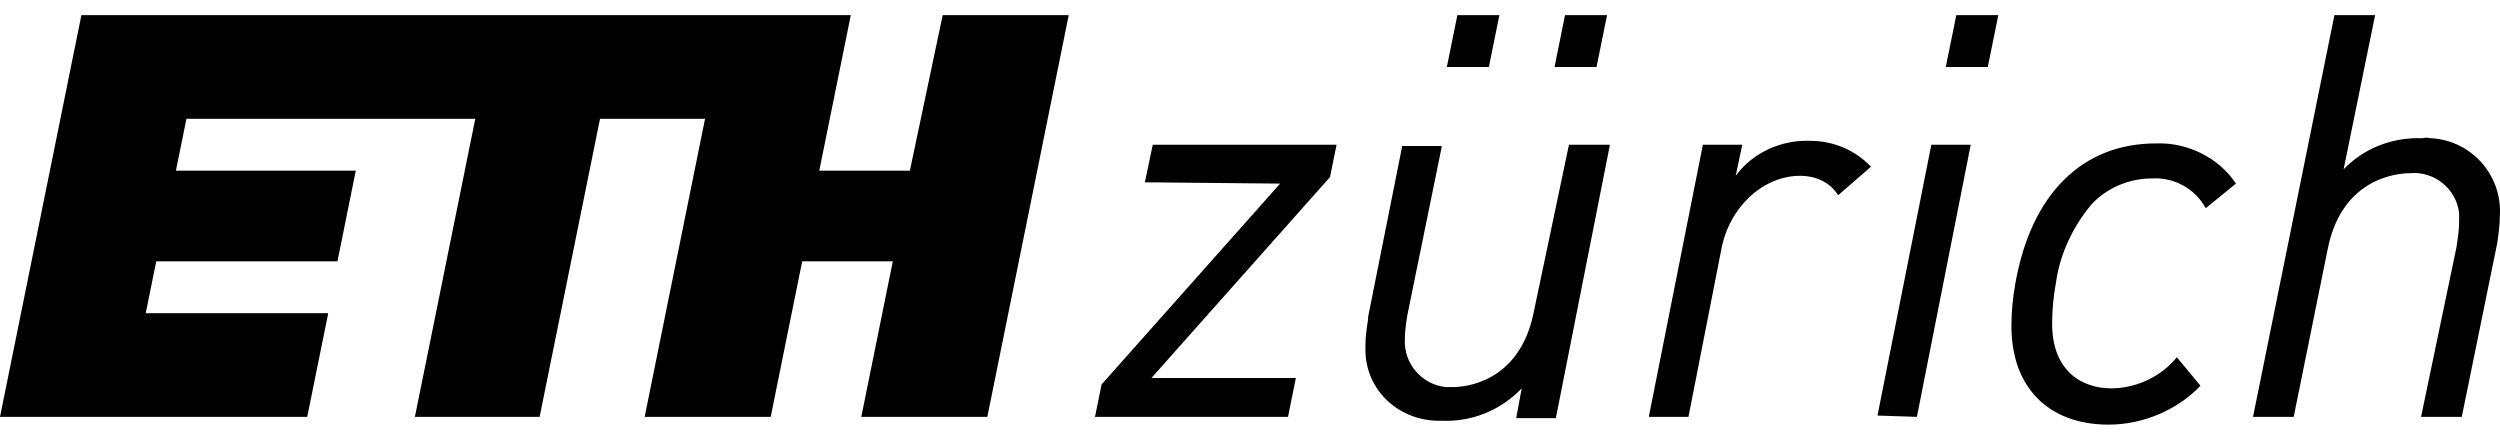
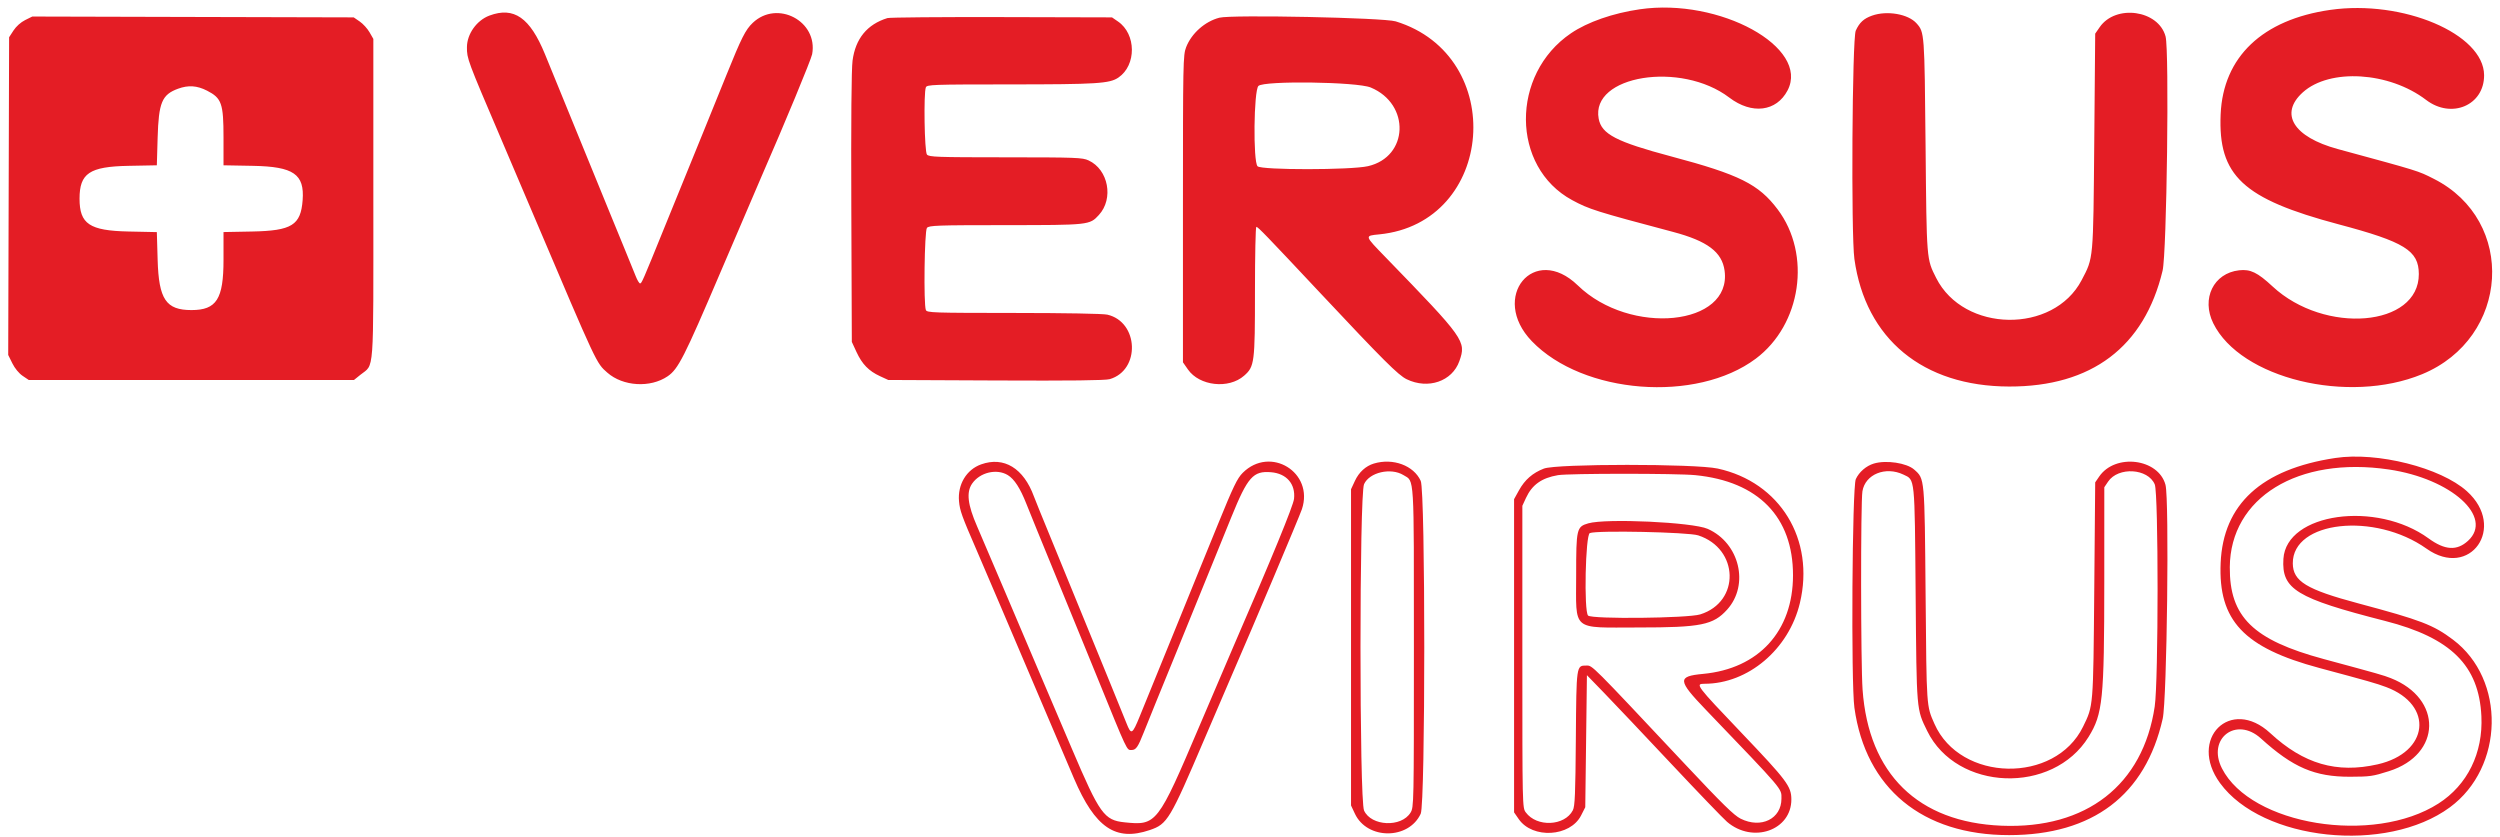
- <svg xmlns="http://www.w3.org/2000/svg" width="116" height="20" viewBox="0 0 116 20" fill="none">
-   <path d="M42.218 7.918H38.014L39.477 0.703H3.777L0 19.342H14.255L15.23 14.532H6.762L7.25 12.127H15.657L16.509 7.918H8.163L8.651 5.513H22.053L19.251 19.342H25.038L27.841 5.513H32.714L29.912 19.342H35.76L37.222 12.127H41.426L39.964 19.342H45.812L49.589 0.703H43.741L42.218 7.918ZM67.134 3.108H69.084L69.571 0.703H67.622L67.134 3.108ZM72.13 3.108H74.079L74.567 0.703H72.617L72.13 3.108ZM90.284 3.108H92.234L92.721 0.703H90.772L90.284 3.108ZM100.031 6.655C96.62 6.655 94.244 9 93.513 13.149C93.391 13.81 93.33 14.472 93.33 15.133C93.33 17.959 95.036 19.703 97.838 19.703C99.422 19.703 101.006 19.041 102.103 17.899L101.006 16.576C100.275 17.478 99.118 18.019 97.96 18.019C96.62 18.019 95.219 17.237 95.219 15.013C95.219 14.351 95.28 13.75 95.401 13.089C95.584 11.766 96.194 10.503 97.046 9.481C97.777 8.699 98.813 8.279 99.849 8.279C100.884 8.218 101.859 8.76 102.346 9.662L103.748 8.519C102.956 7.317 101.494 6.595 100.031 6.655ZM112.398 6.415C110.997 6.355 109.657 6.896 108.743 7.858L110.205 0.703H108.317L104.54 19.342H106.428L108.012 11.525C108.682 8.218 111.302 8.038 111.789 8.038C112.947 7.918 113.982 8.76 114.104 9.902C114.104 10.022 114.104 10.143 114.104 10.263C114.104 10.684 114.043 11.044 113.982 11.465L112.337 19.342H114.226L115.871 11.285C115.932 10.864 115.993 10.443 115.993 10.022C116.114 8.158 114.713 6.535 112.825 6.415C112.703 6.415 112.581 6.355 112.398 6.415ZM87.116 19.282L88.944 19.342L91.442 6.715H89.614L87.116 19.282ZM53.123 8.459L59.398 8.519L51.112 17.839L50.808 19.342H59.763L60.129 17.538H53.427L61.712 8.218L62.017 6.715H53.488L53.123 8.459ZM84.009 6.535C82.669 6.475 81.329 7.076 80.537 8.158L80.841 6.715H79.014L76.516 19.282V19.342H78.344L79.867 11.585C80.232 9.601 81.816 8.158 83.522 8.158C84.253 8.158 84.923 8.459 85.289 9.06L86.812 7.737C86.081 6.956 85.045 6.535 84.009 6.535ZM72.8 6.715H74.689V6.775L72.191 19.402H70.363V19.342L70.607 18.019C69.632 19.041 68.292 19.582 66.891 19.522C65.002 19.582 63.418 18.2 63.357 16.335C63.357 16.215 63.357 16.095 63.357 15.975C63.357 15.614 63.418 15.193 63.479 14.832V14.712L65.063 6.775H66.891V6.836L65.307 14.592C65.246 14.953 65.185 15.373 65.185 15.734C65.124 16.877 65.977 17.839 67.073 17.959C67.195 17.959 67.317 17.959 67.439 17.959C67.926 17.959 70.485 17.779 71.155 14.532L72.8 6.715Z" fill="black" />
+ <svg xmlns="http://www.w3.org/2000/svg" width="302" height="101" viewBox="0 0 302 101" fill="none">
+   <path fill-rule="evenodd" clip-rule="evenodd" d="M198.1 1.119C194.845 1.59 191.785 2.656 189.779 4.016C182.457 8.978 182.53 20.174 189.91 24.171C191.956 25.279 192.786 25.541 202.1 28.014C206.256 29.117 208.022 30.443 208.33 32.694C209.246 39.376 196.926 40.616 190.6 34.478C185.318 29.354 179.925 35.904 185.049 41.22C191.23 47.633 204.923 48.699 212.1 43.327C217.603 39.207 218.843 30.741 214.741 25.294C212.448 22.249 210.124 21.092 201.9 18.901C195.238 17.126 193.471 16.208 193.12 14.339C192.14 9.112 203.058 7.345 208.896 11.786C211.621 13.859 214.595 13.493 215.939 10.919C218.652 5.723 207.73 -0.277 198.1 1.119ZM281.5 1.194C273.297 2.366 268.553 6.883 268.254 13.805C267.933 21.222 270.932 24.02 282.5 27.097C290.489 29.221 292.183 30.27 292.194 33.1C292.221 39.487 280.829 40.455 274.526 34.602C272.705 32.91 271.85 32.497 270.488 32.651C267.395 32.999 265.895 36.076 267.365 39.057C270.646 45.715 283.66 48.887 292.587 45.205C303.186 40.835 304.034 26.665 294 21.6C292.055 20.618 292.324 20.702 282.4 18.004C277.04 16.547 275.311 13.735 278.185 11.151C281.442 8.223 288.614 8.666 293.074 12.07C296.14 14.41 300.101 12.719 300.079 9.079C300.049 4.093 290.266 -0.059 281.5 1.194ZM59.127 1.881C57.588 2.454 56.412 4.104 56.406 5.7C56.4 7.089 56.452 7.23 60.499 16.7C61.298 18.57 63.099 22.8 64.501 26.1C72.18 44.168 72.024 43.835 73.365 45.015C75.256 46.68 78.557 46.881 80.647 45.458C81.925 44.589 82.644 43.175 86.991 32.987C89.312 27.549 91.565 22.29 91.998 21.3C94.772 14.956 97.99 7.186 98.107 6.549C98.84 2.556 93.895 -0.054 90.932 2.761C90.055 3.594 89.564 4.568 87.737 9.1C86.806 11.41 85.547 14.515 84.94 16C82.563 21.82 81.899 23.449 80.255 27.5C77.608 34.025 77.512 34.247 77.316 34.236C77.215 34.23 76.98 33.838 76.795 33.363C76.61 32.888 76.03 31.465 75.507 30.2C74.984 28.935 74.08 26.73 73.498 25.3C72.916 23.87 72.126 21.935 71.741 21C70.962 19.102 69.784 16.222 67.898 11.6C67.202 9.895 66.271 7.617 65.829 6.539C64.02 2.126 62.083 0.78 59.127 1.881ZM226.137 1.89C225.14 2.245 224.626 2.72 224.176 3.7C223.742 4.646 223.6 28.33 224.011 31.286C225.355 40.951 232.292 46.669 242.7 46.693C252.664 46.716 259.037 41.906 261.24 32.7C261.748 30.576 262.059 6.106 261.6 4.4C260.741 1.21 255.584 0.483 253.645 3.278L253.1 4.065L252.987 17.083C252.861 31.545 252.902 31.094 251.46 33.845C248.049 40.356 237.219 40.192 233.889 33.578C232.718 31.253 232.74 31.523 232.609 17.6C232.48 3.939 232.477 3.901 231.522 2.824C230.517 1.69 227.947 1.244 226.137 1.89ZM3.034 2.427C2.516 2.685 1.954 3.187 1.634 3.679L1.1 4.5L1.046 23.69L0.992 42.88L1.491 43.89C1.789 44.495 2.287 45.101 2.73 45.4L3.471 45.9H23.117H42.763L43.531 45.279C45.239 43.899 45.1 45.782 45.1 24V4.7L44.639 3.897C44.386 3.455 43.853 2.87 43.454 2.597L42.729 2.1L23.315 2.049L3.9 1.997L3.034 2.427ZM107.2 2.185C104.749 2.944 103.344 4.659 102.988 7.325C102.852 8.349 102.8 14.571 102.839 25.1L102.9 41.3L103.467 42.527C104.144 43.991 104.947 44.817 106.3 45.44L107.3 45.9L120.3 45.961C129.333 46.003 133.53 45.955 134.053 45.802C137.784 44.713 137.567 38.886 133.764 38.009C133.251 37.891 128.655 37.808 122.444 37.805C112.676 37.8 111.978 37.777 111.844 37.45C111.558 36.755 111.675 27.891 111.974 27.531C112.222 27.232 113.14 27.2 121.474 27.196C131.574 27.191 131.627 27.185 132.743 25.971C134.558 23.997 133.895 20.483 131.5 19.378C130.759 19.036 130.016 19.008 121.474 19.004C113.14 19 112.222 18.968 111.974 18.669C111.676 18.309 111.562 11.237 111.844 10.55C111.978 10.223 112.652 10.2 121.944 10.196C132.535 10.192 134.042 10.097 135.109 9.366C137.297 7.867 137.266 4.113 135.054 2.597L134.33 2.1L121.015 2.065C113.692 2.046 107.475 2.1 107.2 2.185ZM147.3 2.139C145.552 2.591 143.928 4.035 143.281 5.712C142.916 6.658 142.9 7.484 142.9 25.233V43.766L143.504 44.633C144.895 46.631 148.421 47.023 150.286 45.386C151.544 44.28 151.6 43.849 151.6 35.164C151.6 30.894 151.674 27.4 151.764 27.4C151.959 27.4 152.938 28.413 159.49 35.4C167.094 43.509 168.911 45.321 169.928 45.813C172.518 47.067 175.43 46.065 176.291 43.624C177.142 41.215 176.951 40.947 167.366 31.068C164.802 28.425 164.819 28.489 166.607 28.313C180.604 26.934 182.168 6.75 168.6 2.581C167.149 2.135 148.789 1.754 147.3 2.139ZM165.584 10.57C170.396 12.572 170.167 18.957 165.244 20.076C163.17 20.548 152.384 20.556 151.914 20.086C151.362 19.534 151.454 10.946 152.017 10.383C152.674 9.726 163.929 9.881 165.584 10.57ZM25.007 10.95C26.775 11.852 27 12.491 27 16.615V19.968L30.565 20.034C35.47 20.125 36.796 21.042 36.559 24.179C36.331 27.205 35.252 27.874 30.45 27.967L27 28.033V31.385C27 36.134 26.156 37.457 23.128 37.457C20.053 37.457 19.18 36.164 19.043 31.4L18.946 28.039L15.523 27.966C10.813 27.866 9.609 27.058 9.609 24C9.609 20.932 10.811 20.124 15.508 20.034L18.946 19.968L19.042 16.634C19.166 12.374 19.559 11.432 21.513 10.716C22.751 10.263 23.797 10.333 25.007 10.95ZM282.1 55.325C273.178 56.676 268.561 60.905 268.254 68.005C267.953 74.954 271.044 78.242 280.18 80.693C286.137 82.29 287.085 82.561 288.248 82.997C294.057 85.174 293.425 90.921 287.221 92.332C282.278 93.455 278.28 92.293 274.245 88.559C269.446 84.118 264.287 89.253 268.18 94.596C273.276 101.589 288.275 103.171 295.945 97.525C302.518 92.686 302.717 82.08 296.324 77.274C293.94 75.482 292.445 74.909 284.912 72.895C278.605 71.21 276.987 70.224 276.97 68.056C276.93 62.921 286.856 61.828 293.124 66.278C298.39 70.016 302.836 63.686 297.998 59.336C294.834 56.491 287.168 54.557 282.1 55.325ZM118.525 56.094C116.748 56.727 115.666 58.53 115.849 60.552C115.953 61.696 116.18 62.327 117.992 66.5C118.518 67.71 119.808 70.725 120.86 73.2C124.478 81.711 128.225 90.506 129.74 94.042C132.292 99.999 134.764 101.678 138.903 100.268C141.022 99.546 141.33 99.033 145.485 89.297C146.987 85.779 148.57 82.09 149.003 81.1C151.179 76.123 156.981 62.377 157.27 61.514C158.761 57.062 153.452 53.8 150.119 57.121C149.462 57.777 148.987 58.762 147.14 63.3C146.423 65.06 145.415 67.535 144.898 68.8C144.381 70.065 143.303 72.72 142.501 74.7C141.188 77.942 139.936 81.015 137.665 86.571C136.777 88.742 136.646 88.808 136.08 87.369C135.848 86.781 134.959 84.59 134.102 82.5C133.246 80.41 132.343 78.205 132.097 77.6C130.093 72.681 128.367 68.465 126.897 64.9C125.945 62.59 125.047 60.376 124.902 59.981C123.65 56.555 121.281 55.111 118.525 56.094ZM165.958 55.998C164.984 56.291 164.162 57.042 163.679 58.08L163.204 59.1V78.2V97.3L163.674 98.3C165.158 101.46 170.164 101.46 171.622 98.3C172.194 97.061 172.196 59.35 171.624 58.092C170.777 56.228 168.27 55.301 165.958 55.998ZM226.358 55.998C225.435 56.276 224.57 57.024 224.181 57.88C223.742 58.847 223.596 82.504 224.011 85.486C225.368 95.243 232.217 100.885 242.7 100.882C252.802 100.88 259.173 96.052 261.254 86.822C261.77 84.532 262.059 60.304 261.59 58.564C260.734 55.382 255.524 54.734 253.582 57.567L253.1 58.27L252.986 71.285C252.861 85.512 252.885 85.219 251.631 87.788C248.251 94.71 236.8 94.49 233.683 87.442C232.709 85.239 232.73 85.545 232.612 71.9C232.489 57.632 232.509 57.855 231.242 56.731C230.33 55.921 227.848 55.549 226.358 55.998ZM186.5 56.606C185.143 57.129 184.202 57.95 183.493 59.229L182.9 60.3V79.217V98.134L183.464 98.949C185.139 101.365 189.681 101.098 190.996 98.506L191.5 97.512L191.6 89.537L191.7 81.562L193.803 83.731C194.96 84.924 198.584 88.752 201.857 92.238C205.13 95.723 208.176 98.891 208.627 99.277C211.741 101.943 216.415 100.306 216.396 96.556C216.388 94.987 215.856 94.279 210.335 88.49C204.878 82.767 204.752 82.6 205.899 82.6C211.173 82.6 216.088 78.441 217.427 72.845C219.264 65.168 215.035 58.248 207.5 56.602C204.781 56.008 188.044 56.011 186.5 56.606ZM288.574 56.714C296.123 57.828 301.266 62.463 298.136 65.331C296.791 66.563 295.342 66.475 293.375 65.04C287.063 60.438 276.189 61.964 275.836 67.501C275.602 71.181 277.37 72.261 288.13 75.012C296.071 77.042 299.457 80.392 299.752 86.51C299.967 90.962 298.069 94.826 294.568 97.065C286.706 102.094 271.917 99.694 268.411 92.821C266.575 89.223 270.132 86.494 273.121 89.206C276.987 92.715 279.619 93.844 283.899 93.831C286.314 93.823 286.631 93.777 288.6 93.151C294.961 91.13 295.086 84.392 288.809 81.921C287.902 81.564 287.402 81.422 280.7 79.611C272.167 77.307 269.316 74.515 269.36 68.507C269.422 60.115 277.602 55.094 288.574 56.714ZM121.743 57.393C122.532 57.875 123.239 58.967 123.985 60.86C124.298 61.652 124.869 63.065 125.255 64C125.935 65.645 126.614 67.305 128.94 73C129.546 74.485 130.357 76.465 130.741 77.4C131.126 78.335 131.916 80.27 132.498 81.7C136.264 90.959 136.095 90.6 136.688 90.6C137.227 90.6 137.464 90.259 138.164 88.482C138.562 87.471 140.44 82.854 142.102 78.8C142.963 76.7 144.209 73.639 146.499 68C146.968 66.845 147.983 64.345 148.755 62.446C150.719 57.614 151.382 56.866 153.541 57.045C155.42 57.201 156.514 58.465 156.32 60.257C156.229 61.1 153.665 67.348 148.997 78.1C148.472 79.31 146.626 83.63 144.894 87.7C139.849 99.562 139.713 99.736 135.857 99.338C133.38 99.082 132.847 98.341 129.505 90.5C128.099 87.2 126.295 82.97 125.497 81.1C124.699 79.23 122.9 75 121.5 71.7C120.099 68.4 118.542 64.755 118.039 63.6C116.889 60.96 116.714 59.465 117.432 58.42C118.369 57.059 120.401 56.575 121.743 57.393ZM169.54 57.392C170.874 58.205 170.8 56.978 170.799 78.24C170.799 97.205 170.792 97.51 170.395 98.162C169.289 99.976 165.642 99.816 164.779 97.915C164.205 96.652 164.204 59.751 164.778 58.488C165.429 57.053 168.011 56.459 169.54 57.392ZM229.929 57.327C231.344 57.999 231.288 57.446 231.409 71.8C231.528 85.97 231.5 85.633 232.806 88.3C236.377 95.589 247.972 96.016 252.3 89.018C254.018 86.24 254.192 84.518 254.197 70.28L254.2 58.859L254.656 58.182C255.886 56.358 259.481 56.572 260.295 58.518C260.752 59.612 260.747 82.26 260.289 85.345C258.88 94.83 252.035 100.162 241.8 99.746C231.691 99.336 225.722 93.493 224.999 83.3C224.775 80.148 224.761 60.685 224.981 59.346C225.318 57.294 227.76 56.298 229.929 57.327ZM204.8 57.399C212.413 58.155 216.602 62.453 216.596 69.5C216.589 76.25 212.458 80.775 205.725 81.407C202.604 81.7 202.641 82.169 206.06 85.735C215.581 95.662 215.198 95.212 215.199 96.47C215.202 98.918 212.741 100.129 210.266 98.896C209.466 98.497 208.069 97.129 203.578 92.346C192.072 80.092 192.38 80.4 191.635 80.4C190.418 80.4 190.431 80.308 190.363 89.202C190.311 95.919 190.249 97.399 190 97.882C189.014 99.796 185.642 99.946 184.314 98.135C183.902 97.574 183.9 97.464 183.9 79.335V61.1L184.338 60.151C185.073 58.561 186.233 57.734 188.2 57.4C189.508 57.178 202.566 57.177 204.8 57.399ZM191.863 63.22C190.457 63.627 190.4 63.869 190.4 69.44C190.4 76.361 189.736 75.8 197.927 75.8C205.474 75.8 206.958 75.501 208.635 73.645C211.352 70.638 210.137 65.588 206.287 63.886C204.462 63.079 194.018 62.597 191.863 63.22ZM205.141 64.672C210.081 66.278 210.247 72.707 205.388 74.219C203.884 74.687 192.288 74.808 191.84 74.36C191.324 73.844 191.518 64.622 192.05 64.397C192.878 64.047 203.934 64.279 205.141 64.672Z" fill="#E41D25" />
</svg>
